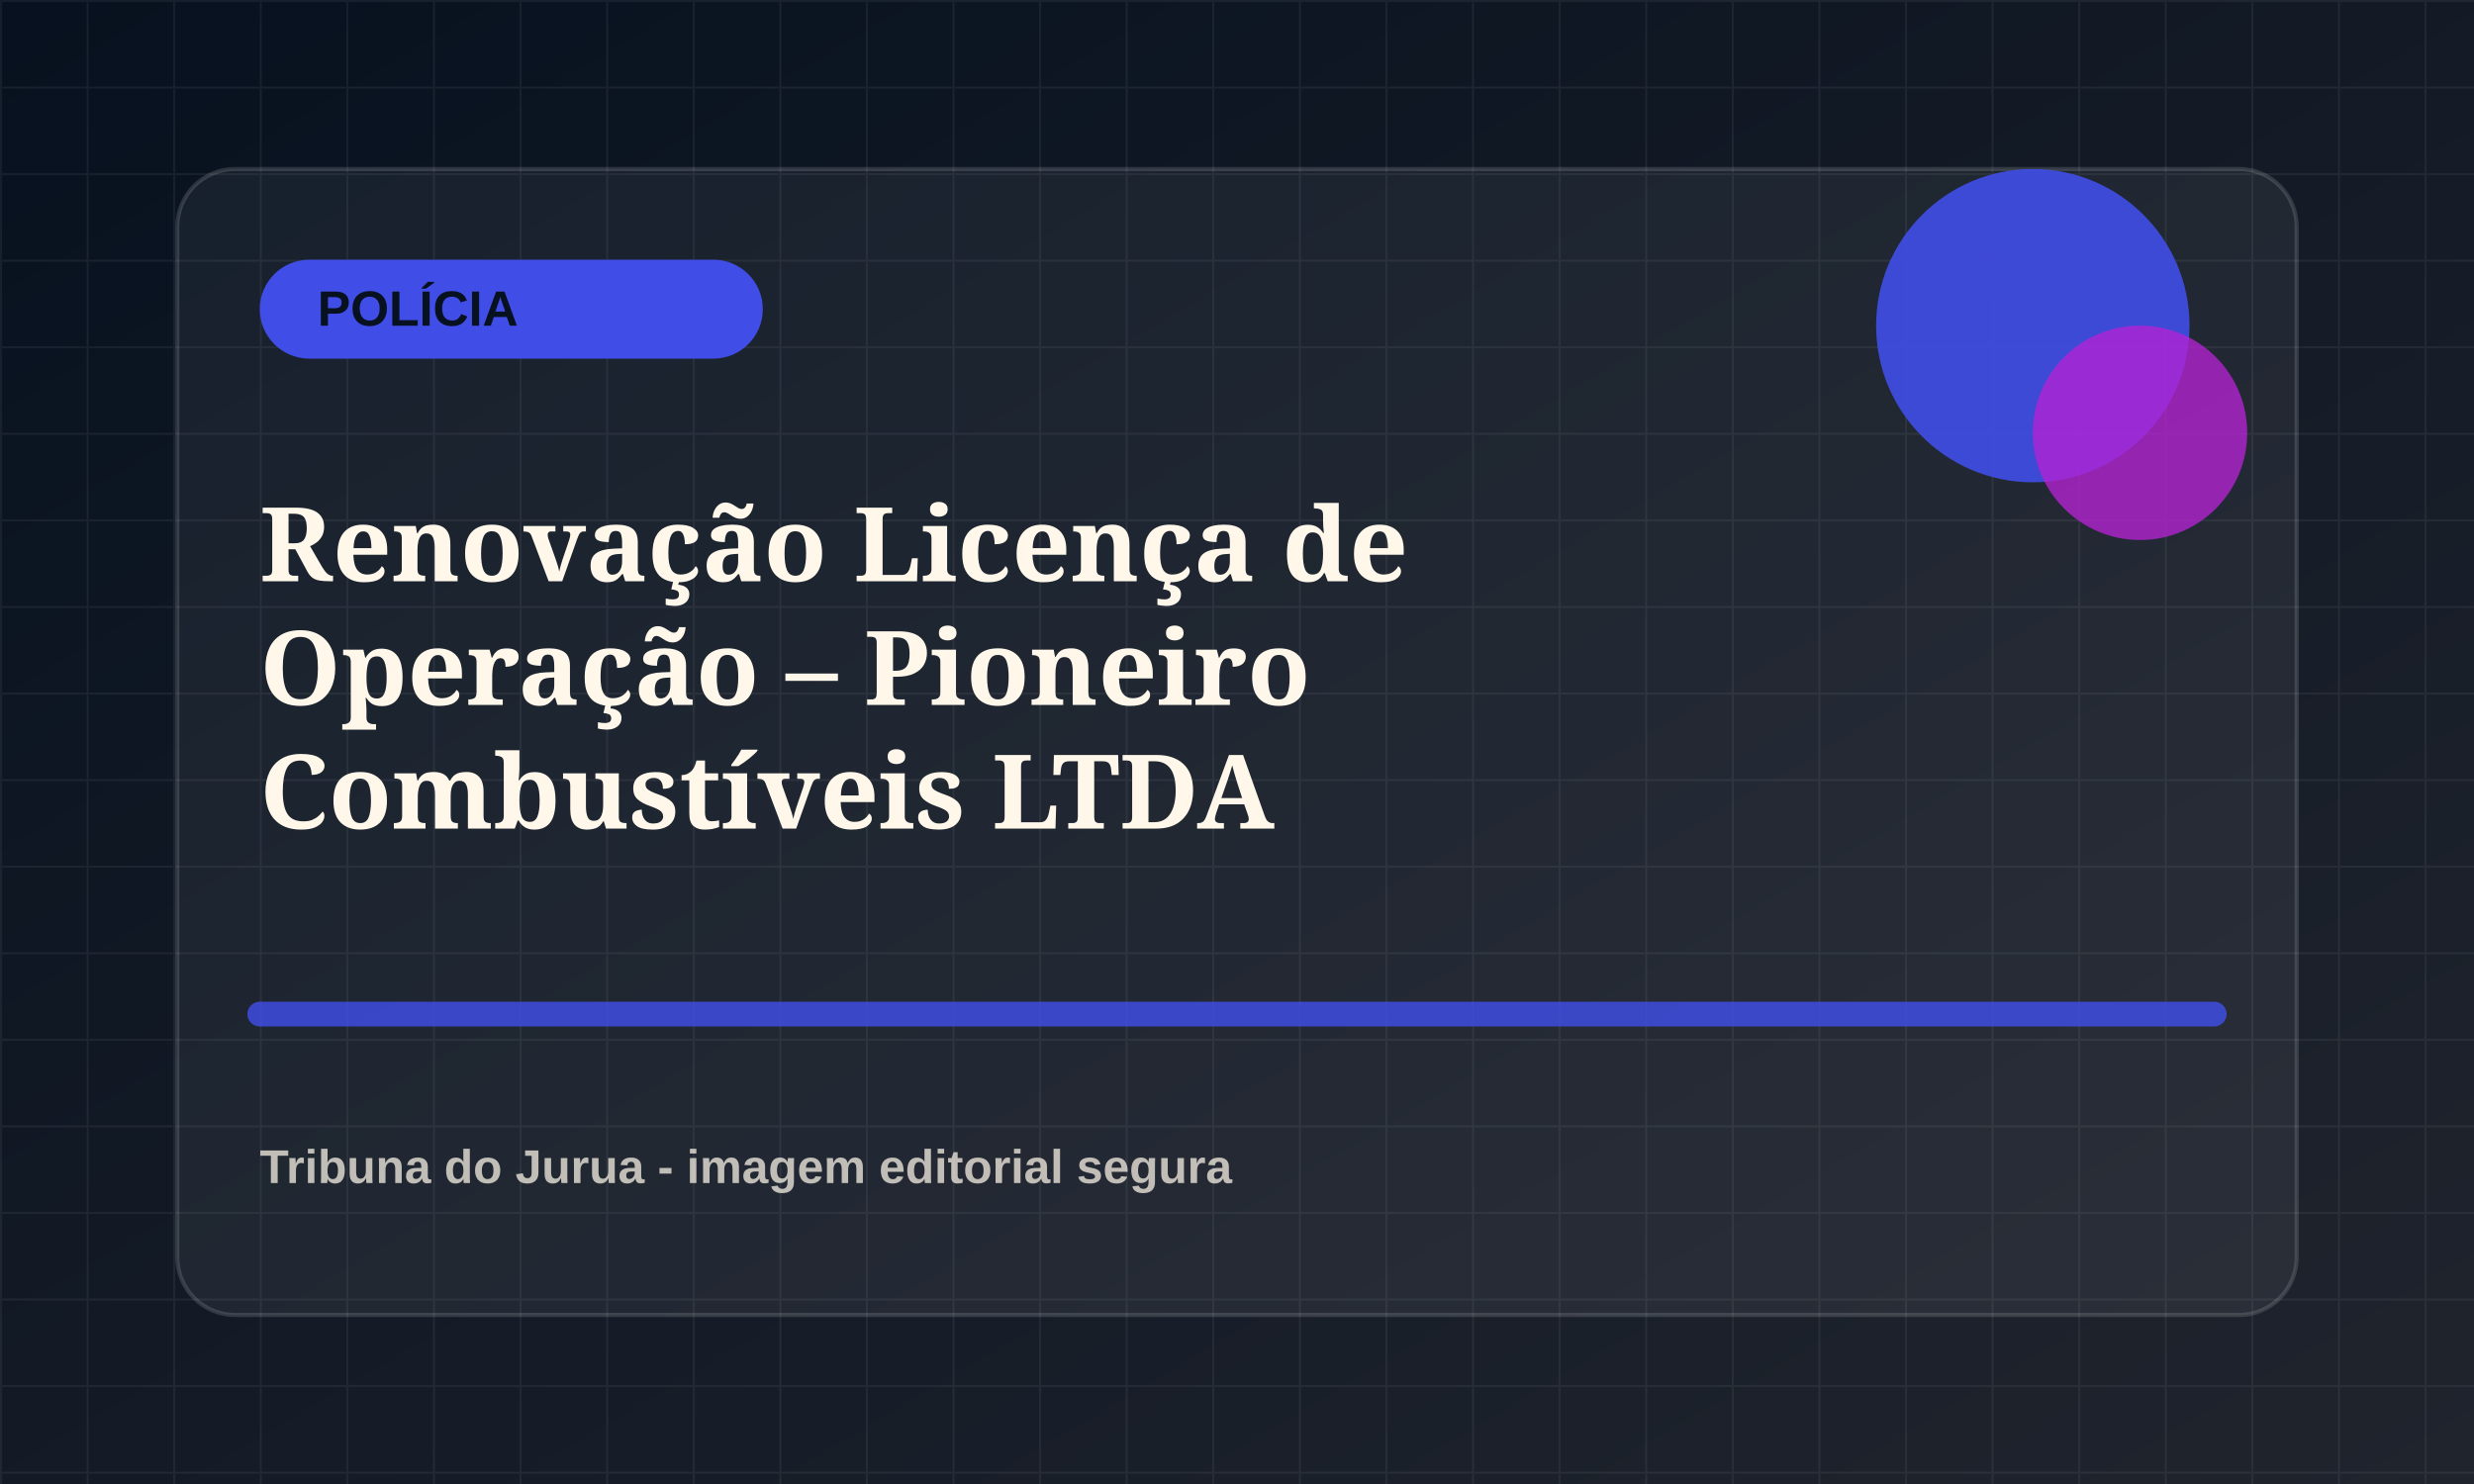
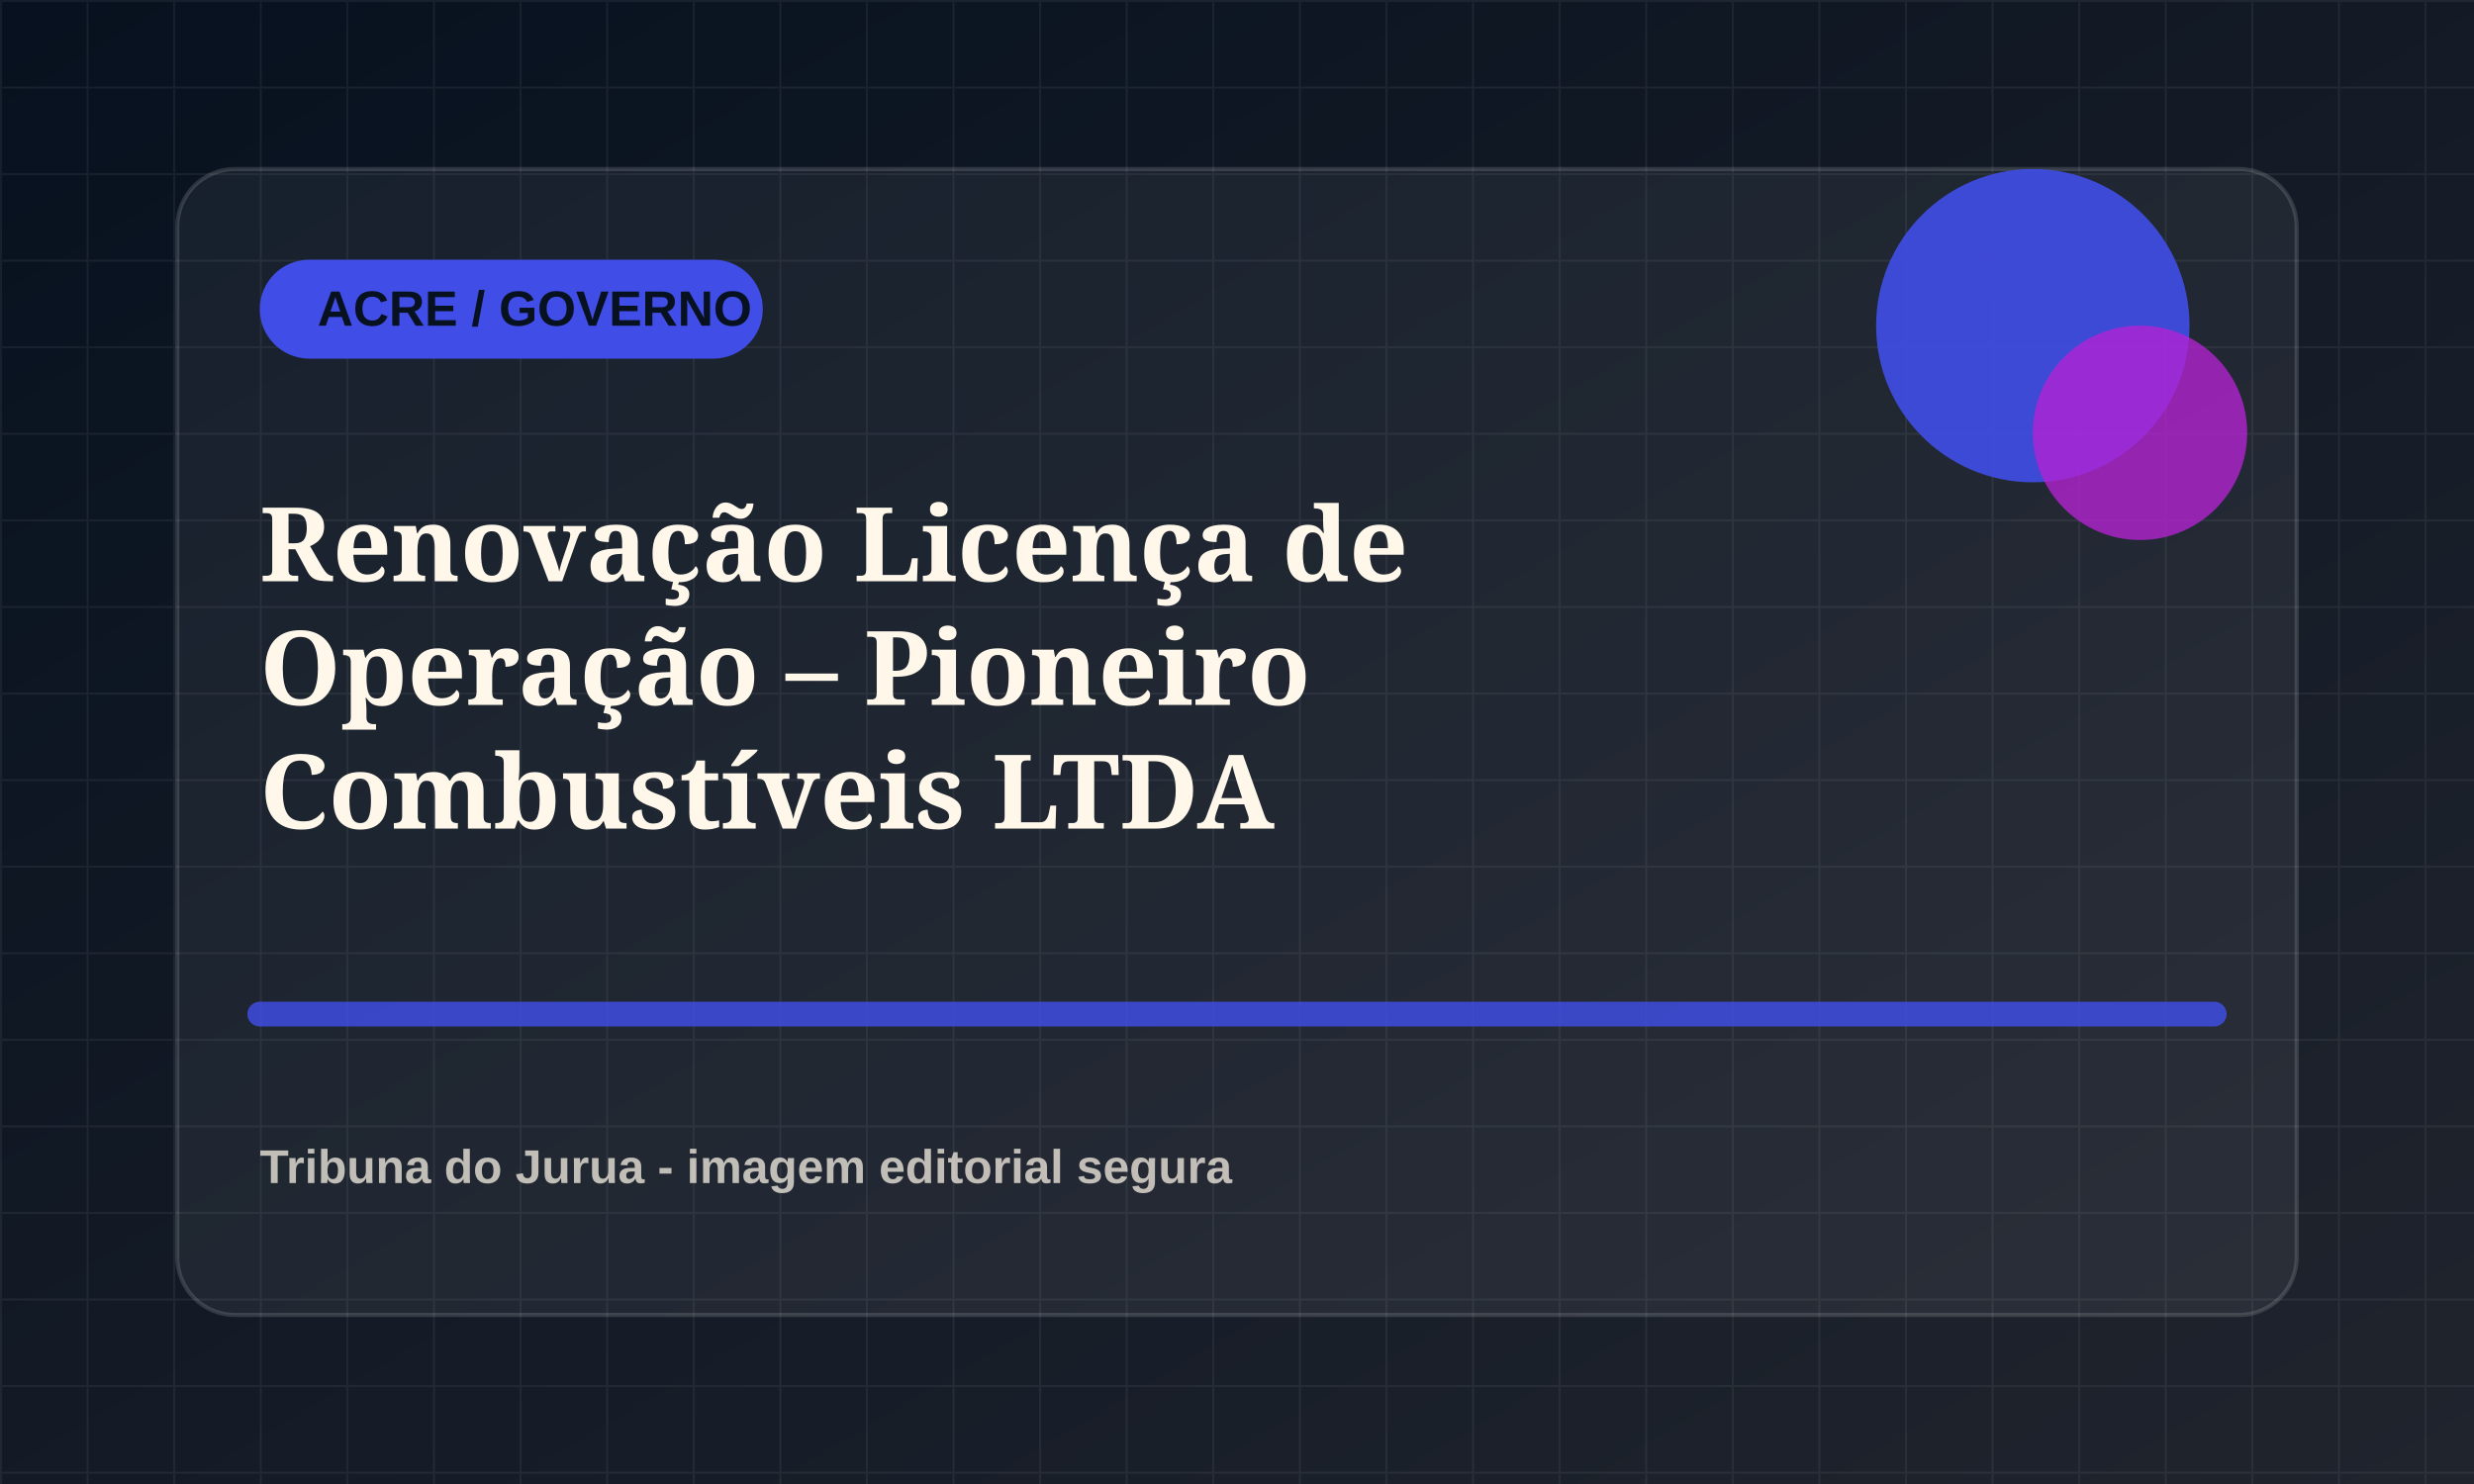
<svg xmlns="http://www.w3.org/2000/svg" viewBox="0 0 1200 720">
  <defs>
    <linearGradient id="bg" x1="0" x2="1" y1="0" y2="1">
      <stop offset="0" stop-color="#07111f" />
      <stop offset="1" stop-color="#20242d" />
    </linearGradient>
    <pattern id="grid" width="42" height="42" patternUnits="userSpaceOnUse">
      <path d="M42 0H0v42" fill="none" stroke="rgba(255,255,255,.055)" stroke-width="2" />
    </pattern>
  </defs>
  <rect width="1200" height="720" fill="url(#bg)" />
  <rect width="1200" height="720" fill="url(#grid)" />
  <rect x="86" y="82" width="1028" height="556" rx="28" fill="rgba(255,255,255,.055)" stroke="rgba(255,255,255,.14)" stroke-width="2" />
  <rect x="126" y="126" width="244" height="48" rx="24" fill="hsl(235 78% 58%)" />
-   <text x="154" y="158" fill="#07111f" font-family="Arial, sans-serif" font-size="24" font-weight="800">POLÍCIA</text>
+   <text x="154" y="158" fill="#07111f" font-family="Arial, sans-serif" font-size="24" font-weight="800">ACRE / GOVERNO</text>
  <circle cx="986" cy="158" r="76" fill="hsl(235 78% 58%)" opacity=".9" />
  <circle cx="1038" cy="210" r="52" fill="hsl(290 72% 48%)" opacity=".78" />
  <path d="M126 492h948" stroke="hsl(235 78% 58%)" stroke-width="12" stroke-linecap="round" opacity=".82" />
  <text x="126" y="282" fill="#fff8ea" font-family="Georgia, serif" font-size="50" font-weight="700">
    <tspan x="126" dy="0">Renovação Licença de</tspan>
    <tspan x="126" dy="60">Operação – Pioneiro</tspan>
    <tspan x="126" dy="60">Combustíveis LTDA</tspan>
  </text>
  <text x="126" y="574" fill="rgba(255,248,234,.72)" font-family="Arial, sans-serif" font-size="23" font-weight="700">Tribuna do Jurua - imagem editorial segura</text>
</svg>
